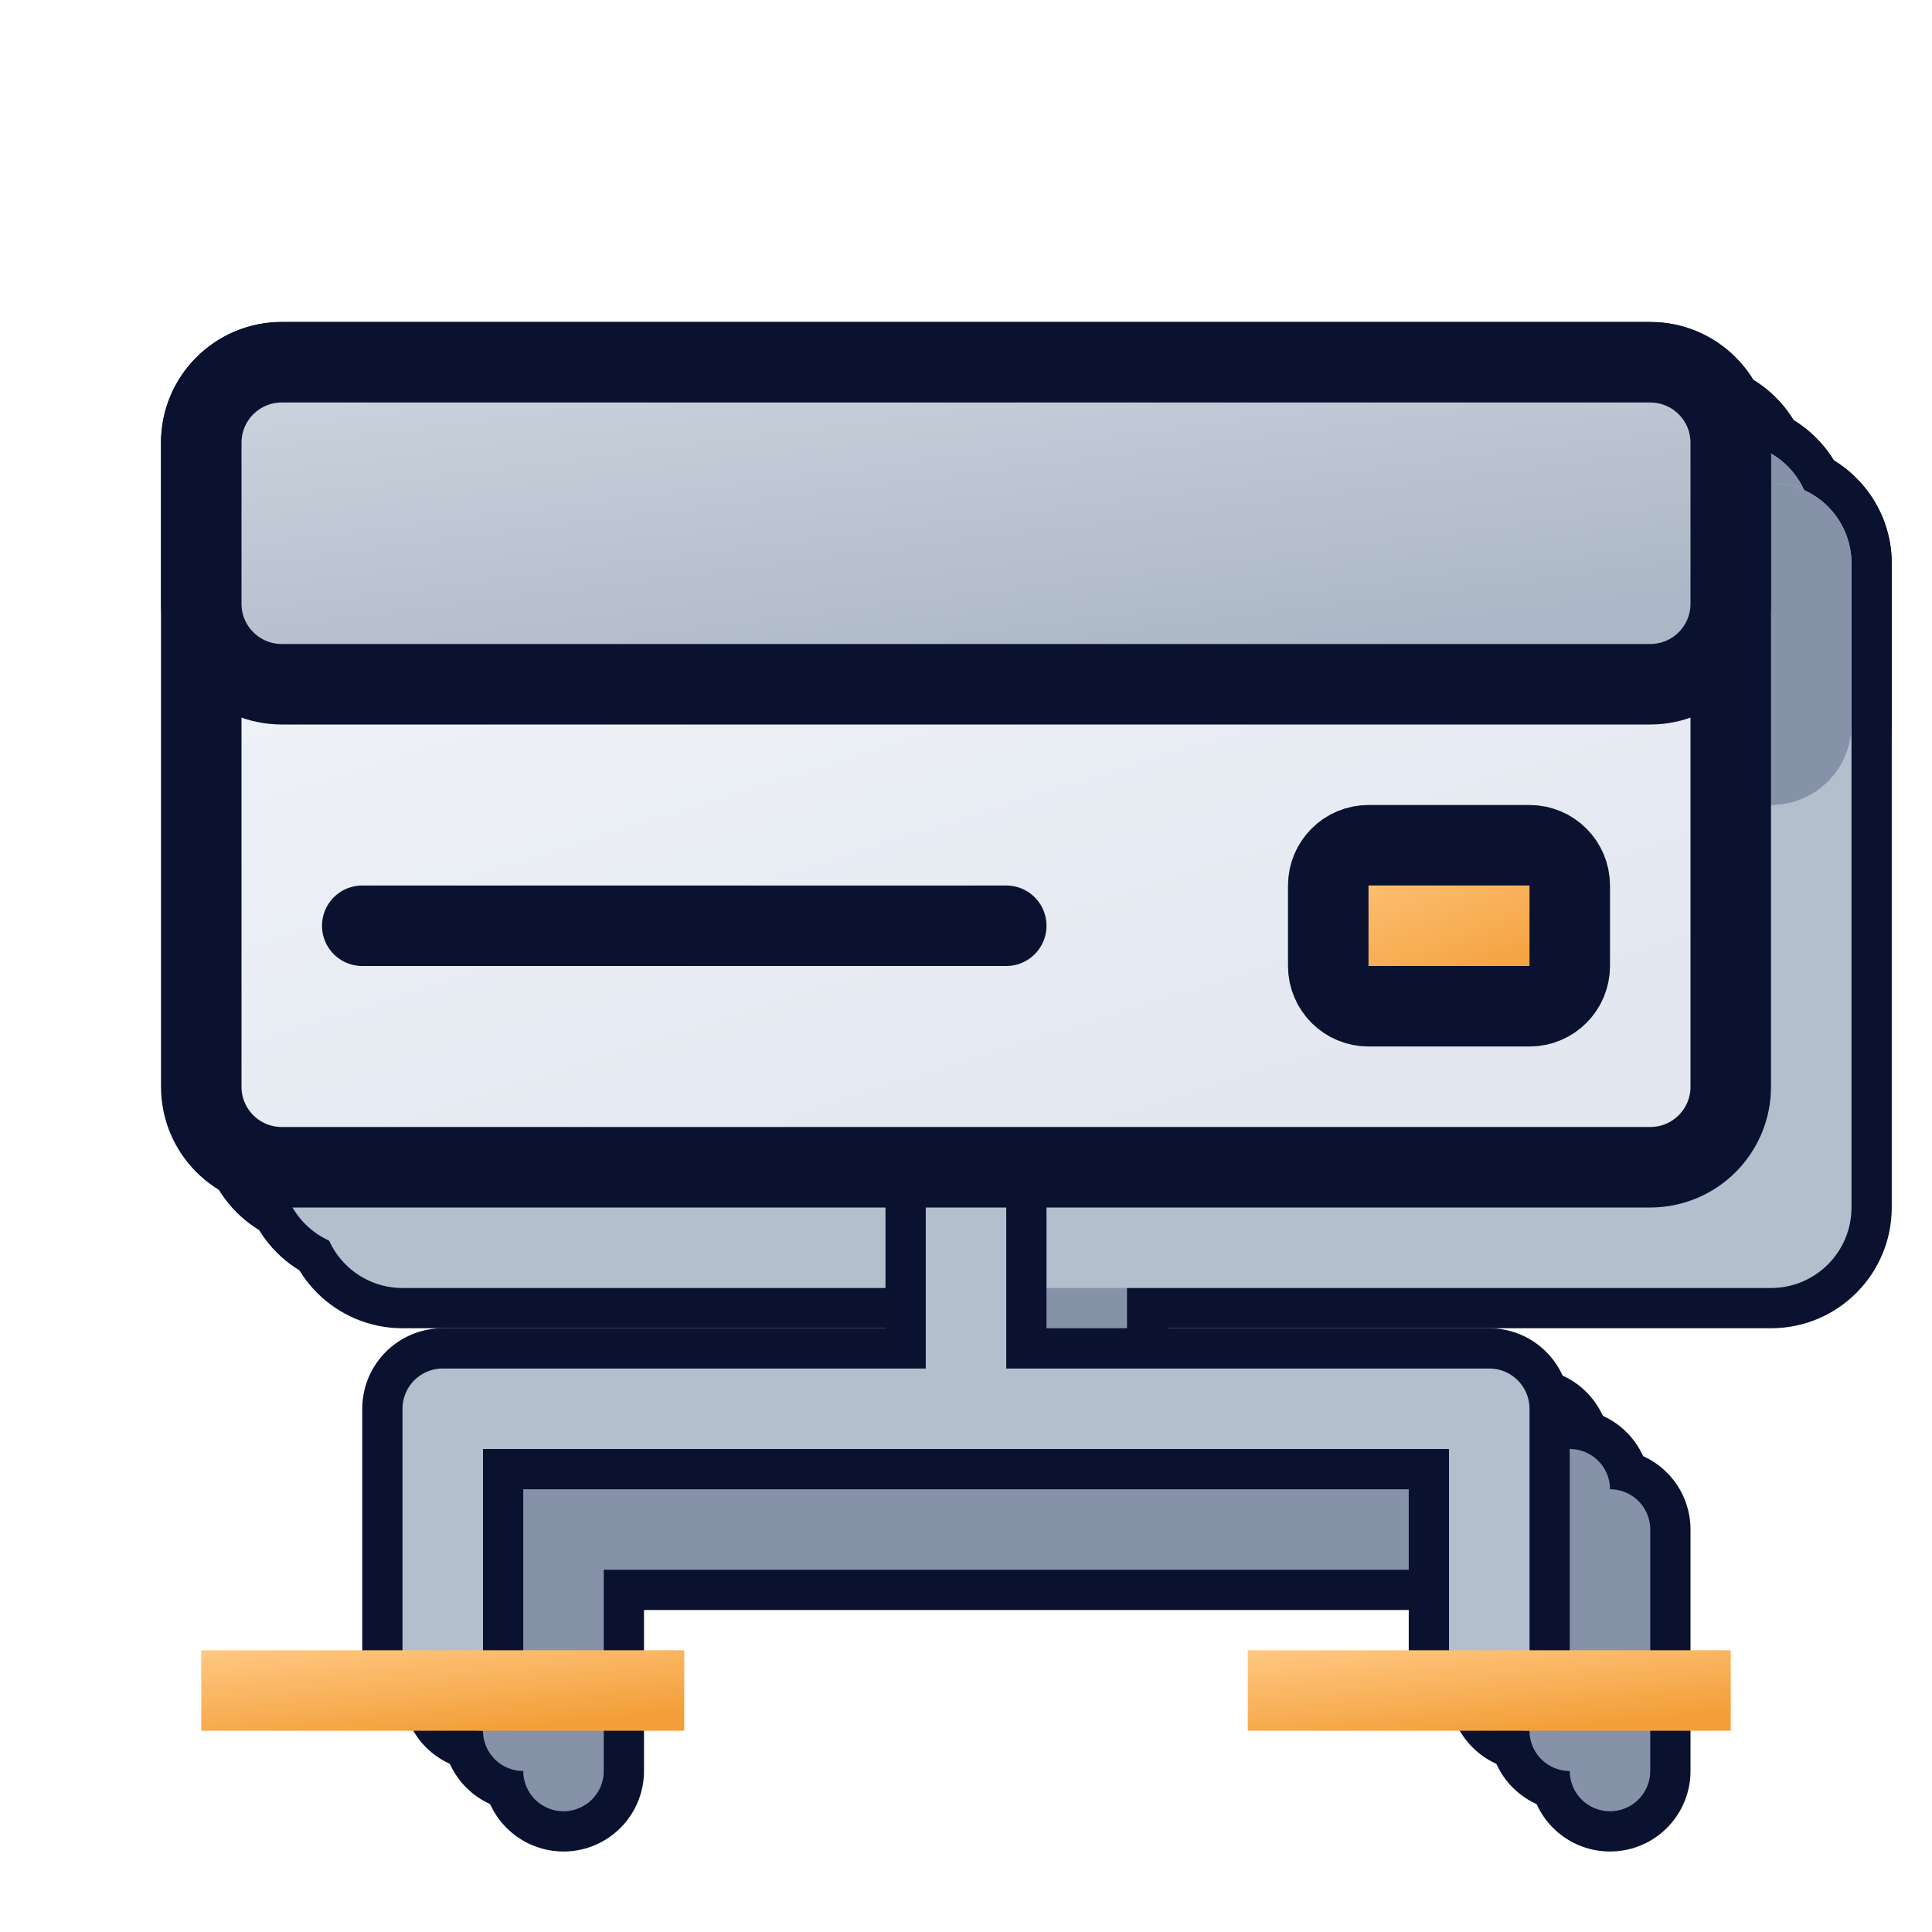
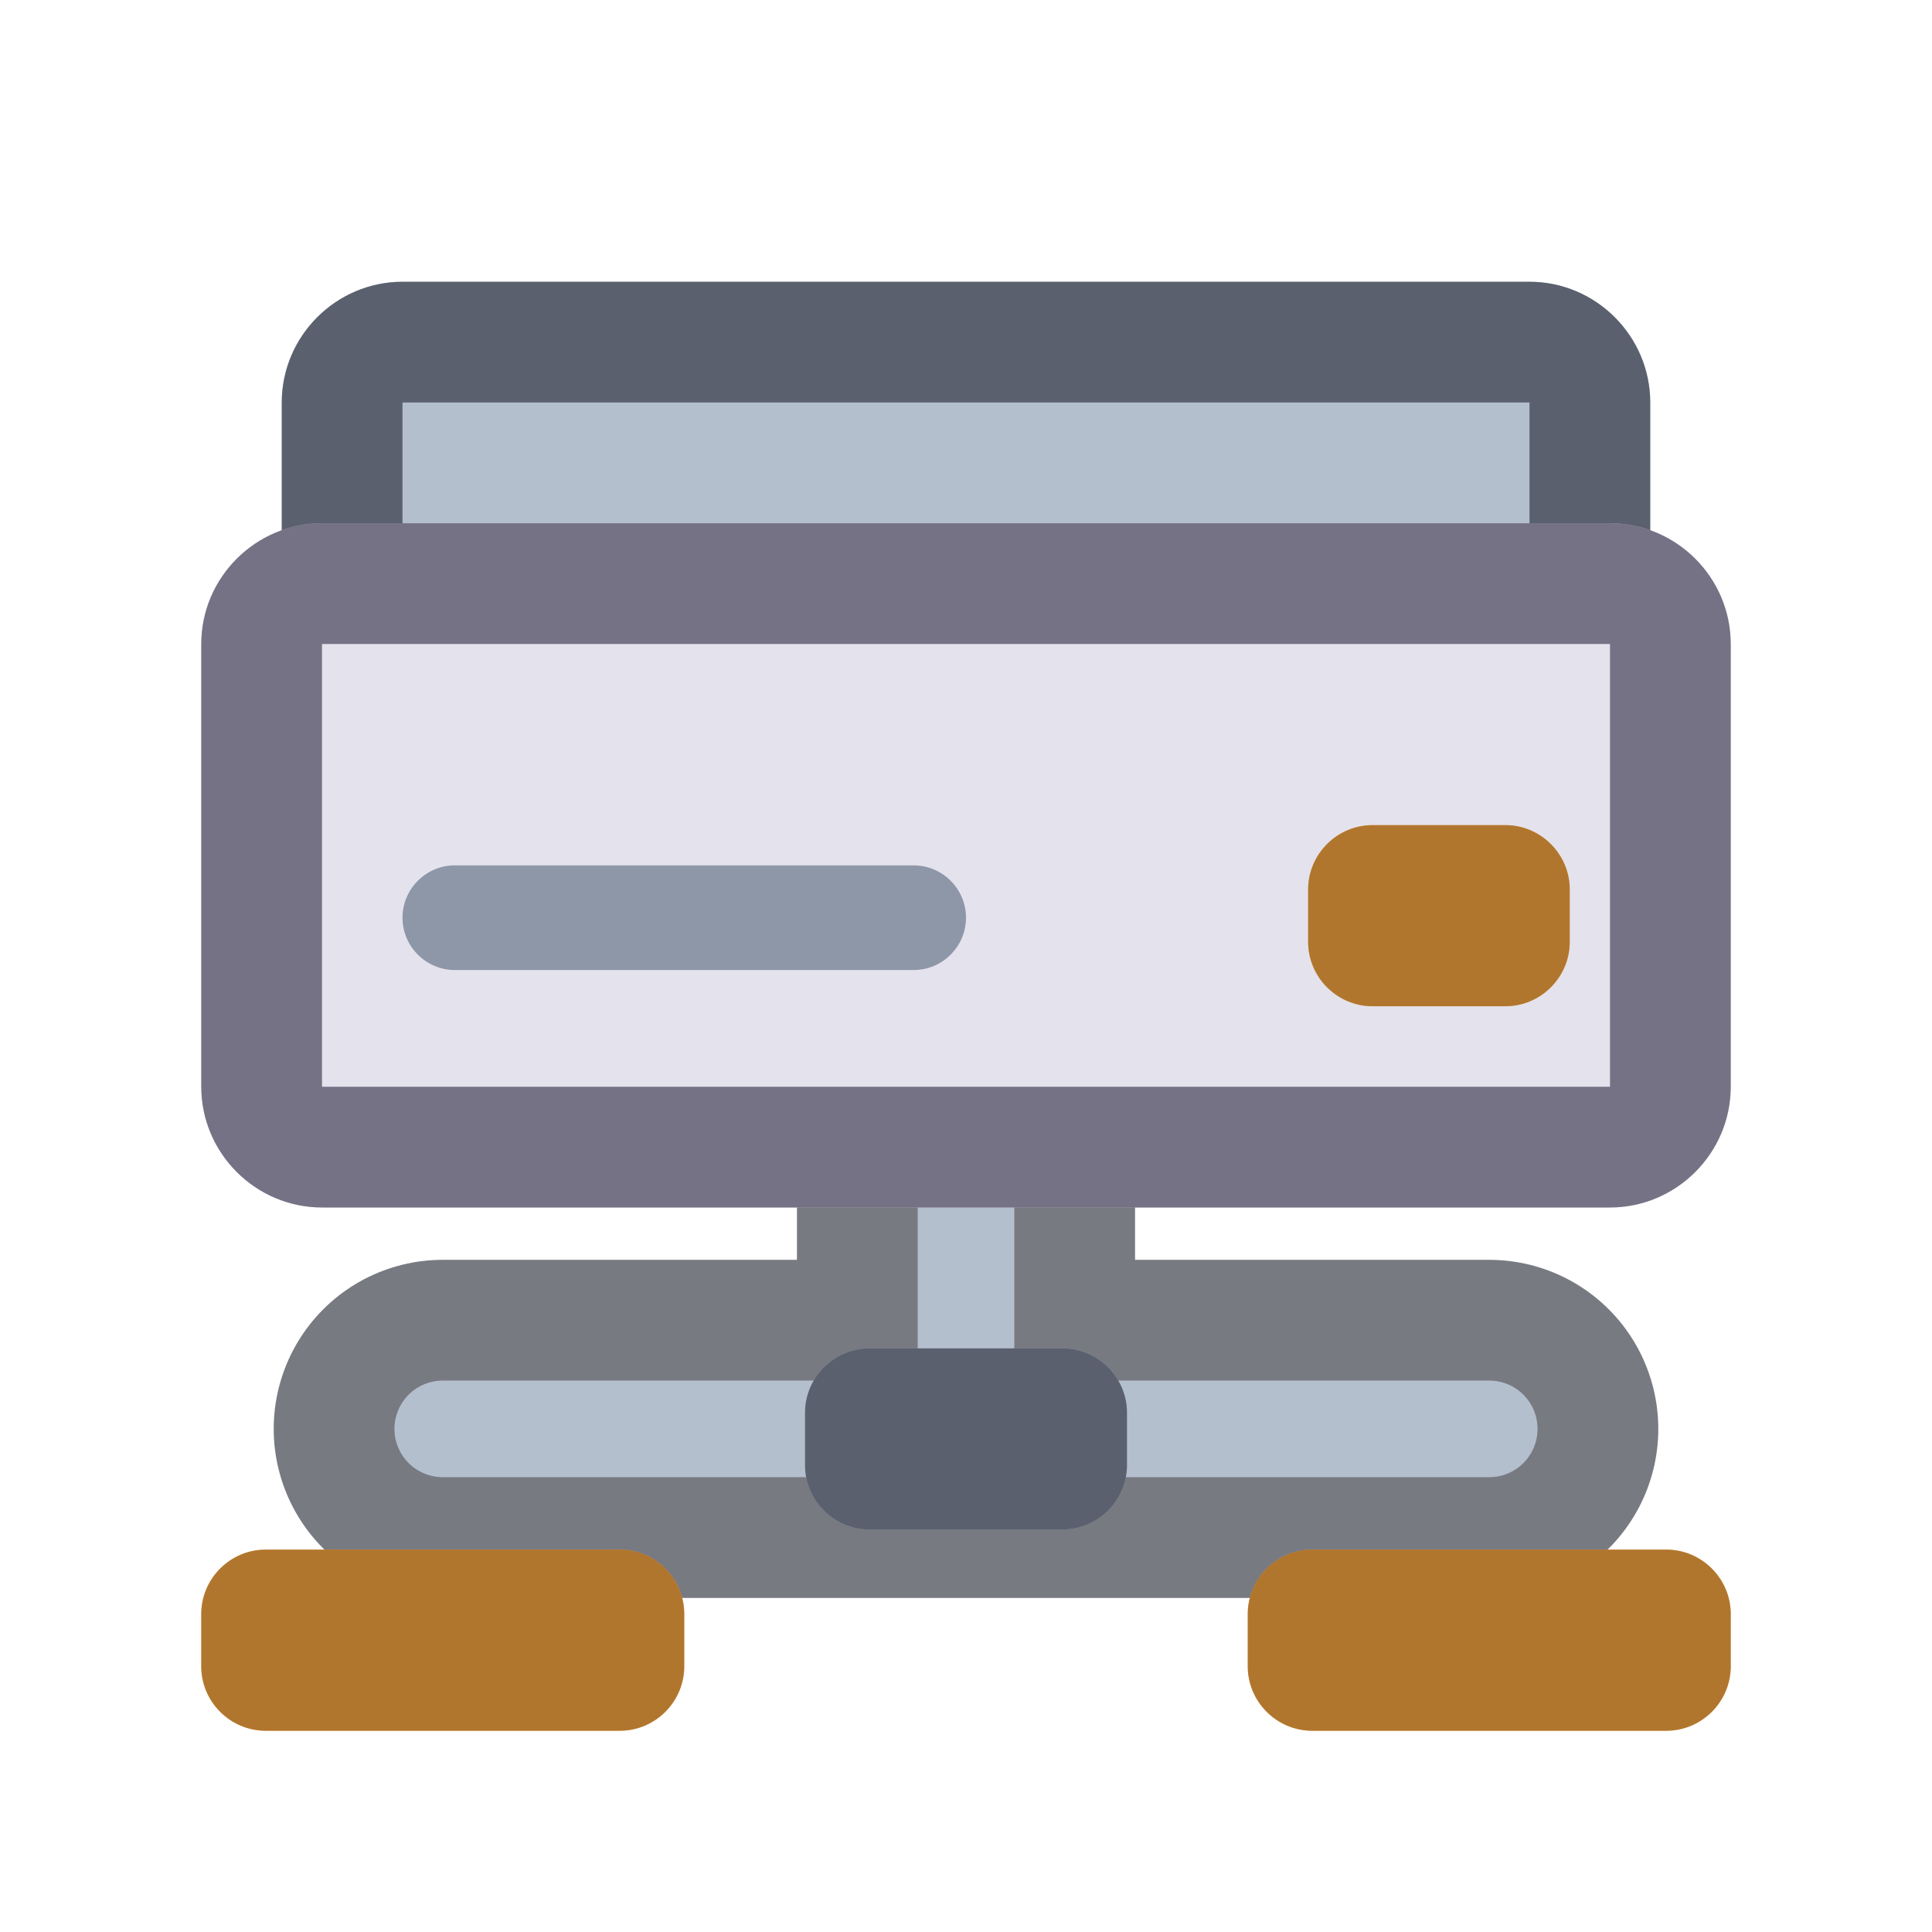
- <svg xmlns="http://www.w3.org/2000/svg" viewBox="0 0 48 48" width="48" height="48" stroke-linejoin="round" stroke-linecap="round">
+ <svg xmlns="http://www.w3.org/2000/svg" viewBox="0 0 48 48" width="48" height="48">
  <defs>
-     <linearGradient id="dusk" x1="0" y1="0" x2="0" y2="1">
-       <stop offset="0" stop-color="#1f2554" />
-       <stop offset="1" stop-color="#7a4562" />
-     </linearGradient>
-     <linearGradient id="geef1f8" x1="0" y1="0" x2="0.6" y2="1">
-       <stop offset="0" stop-color="#f4f6fa" />
-       <stop offset="1" stop-color="#e2e7f0" />
-     </linearGradient>
-     <linearGradient id="gb4bfce" x1="0" y1="0" x2="0.6" y2="1">
-       <stop offset="0" stop-color="#ced5df" />
-       <stop offset="1" stop-color="#abb6c6" />
-     </linearGradient>
-     <linearGradient id="gffd08e" x1="0" y1="0" x2="0.6" y2="1">
-       <stop offset="0" stop-color="#ffe0b6" />
-       <stop offset="1" stop-color="#f9c680" />
-     </linearGradient>
-     <linearGradient id="gffaa40" x1="0" y1="0" x2="0.6" y2="1">
-       <stop offset="0" stop-color="#ffc883" />
-       <stop offset="1" stop-color="#f39f39" />
-     </linearGradient>
-     <linearGradient id="gffe7c4" x1="0" y1="0" x2="0.6" y2="1">
-       <stop offset="0" stop-color="#ffefd9" />
-       <stop offset="1" stop-color="#fadfb8" />
-     </linearGradient>
-     <linearGradient id="g42396c" x1="0" y1="0" x2="0.6" y2="1">
-       <stop offset="0" stop-color="#847e9f" />
-       <stop offset="1" stop-color="#3d3566" />
-     </linearGradient>
-     <linearGradient id="g4a4580" x1="0" y1="0" x2="0.6" y2="1">
-       <stop offset="0" stop-color="#8986ac" />
-       <stop offset="1" stop-color="#454079" />
-     </linearGradient>
-     <linearGradient id="gf43f5e" x1="0" y1="0" x2="0.6" y2="1">
-       <stop offset="0" stop-color="#f88296" />
-       <stop offset="1" stop-color="#e53a58" />
-     </linearGradient>
-     <filter id="soft" x="-30%" y="-300%" width="160%" height="700%">
-       <feGaussianBlur stdDeviation="1" />
-     </filter>
-     <g id="netdrive-16-xi">
-       <path d="M24 29 V35 M11 35 H37 M11 35 V41 M37 35 V41" fill="none" stroke="#0a1230" stroke-width="4" />
-       <path d="M24 29 V35 M11 35 H37 M11 35 V41 M37 35 V41" fill="none" stroke="#0a1230" stroke-width="2" />
-       <rect x="5" y="9" width="38" height="20" rx="2" fill="#0a1230" stroke="#0a1230" stroke-width="2" />
-       <rect x="5" y="9" width="38" height="8" rx="2" fill="#0a1230" stroke="#0a1230" stroke-width="2" />
-       <path d="M9 23 H25" fill="none" stroke="#0a1230" stroke-width="2" />
-       <rect x="33" y="21" width="6" height="4" rx="1" fill="#0a1230" stroke="#0a1230" stroke-width="2" />
-     </g>
-     <g id="netdrive-16-xs">
-       <path d="M24 29 V35 M11 35 H37 M11 35 V41 M37 35 V41" fill="none" stroke="#8692a8" stroke-width="2" />
-       <rect x="5" y="9" width="38" height="20" rx="2" fill="#b4bfce" />
-       <rect x="5" y="9" width="38" height="8" rx="2" fill="#8692a8" />
-       <rect x="33" y="21" width="6" height="4" rx="1" fill="#c4741c" />
-     </g>
+     <clipPath id="e-netdrive-16-c1">
+       <path d="M7 10 C7 8.35 8.35 7 10 7 L38 7 C39.65 7 41 8.35 41 10 L41 17 C41 18.65 39.65 20 38 20 L10 20 C8.35 20 7 18.65 7 17 Z" clip-rule="evenodd" />
+     </clipPath>
+     <clipPath id="e-netdrive-16-c2">
+       <path d="M5 16 C5 14.35 6.35 13 8 13 L40 13 C41.65 13 43 14.35 43 16 L43 27 C43 28.65 41.65 30 40 30 L8 30 C6.35 30 5 28.65 5 27 Z" clip-rule="evenodd" />
+     </clipPath>
+     <clipPath id="e-netdrive-16-c3">
+       <path d="M32.5 22.1 C32.5 21.22 33.22 20.5 34.1 20.5 L37.4 20.5 C38.28 20.5 39 21.22 39 22.1 L39 23.4 C39 24.28 38.28 25 37.4 25 L34.1 25 C33.22 25 32.5 24.28 32.5 23.4 Z" clip-rule="evenodd" />
+     </clipPath>
+     <clipPath id="e-netdrive-16-c4">
+       <path d="M5 40.1 C5 39.22 5.72 38.5 6.6 38.5 L15.4 38.5 C16.28 38.5 17 39.22 17 40.1 L17 41.4 C17 42.28 16.28 43 15.4 43 L6.6 43 C5.72 43 5 42.28 5 41.4 Z" clip-rule="evenodd" />
+     </clipPath>
+     <clipPath id="e-netdrive-16-c5">
+       <path d="M31 40.1 C31 39.22 31.72 38.5 32.6 38.5 L41.4 38.5 C42.28 38.5 43 39.22 43 40.1 L43 41.4 C43 42.28 42.28 43 41.4 43 L32.6 43 C31.72 43 31 42.28 31 41.4 Z" clip-rule="evenodd" />
+     </clipPath>
+     <clipPath id="e-netdrive-16-c6">
+       <path d="M20 35.1 C20 34.22 20.72 33.5 21.6 33.5 L26.4 33.5 C27.28 33.5 28 34.22 28 35.1 L28 36.4 C28 37.28 27.28 38 26.4 38 L21.6 38 C20.72 38 20 37.28 20 36.4 Z" clip-rule="evenodd" />
+     </clipPath>
  </defs>
-   <use href="#netdrive-16-xi" transform="translate(1 1)" />
-   <use href="#netdrive-16-xi" transform="translate(2 2)" />
-   <use href="#netdrive-16-xi" transform="translate(3 3)" />
-   <use href="#netdrive-16-xs" transform="translate(1 1)" />
-   <use href="#netdrive-16-xs" transform="translate(2 2)" />
-   <use href="#netdrive-16-xs" transform="translate(3 3)" />
-   <path d="M24 29 V35 M11 35 H37 M11 35 V41 M37 35 V41" fill="none" stroke="#0a1230" stroke-width="4" />
-   <path d="M24 29 V35 M11 35 H37 M11 35 V41 M37 35 V41" fill="none" stroke="#b4bfce" stroke-width="2" />
-   <rect x="5" y="9" width="38" height="20" rx="2" fill="url(#geef1f8)" stroke="#0a1230" stroke-width="2" />
-   <rect x="5" y="9" width="38" height="8" rx="2" fill="url(#gb4bfce)" stroke="#0a1230" stroke-width="2" />
-   <path d="M9 23 H25" fill="none" stroke="#0a1230" stroke-width="2" />
-   <rect x="33" y="21" width="6" height="4" rx="1" fill="url(#gffaa40)" stroke="#0a1230" stroke-width="2" />
-   <rect x="5" y="41" width="12" height="2" rx="0" fill="url(#gffaa40)" />
-   <rect x="31" y="41" width="12" height="2" rx="0" fill="url(#gffaa40)" />
+   <path d="M24 30 V35.5 M11 35.5 H37" fill="none" stroke="#1f2230" stroke-opacity="0.6" stroke-width="8.4" stroke-linecap="round" stroke-linejoin="round" />
+   <path d="M24 30 V35.5 M11 35.5 H37" fill="none" stroke="#b4bfce" stroke-width="2.4" stroke-linecap="round" stroke-linejoin="round" />
+   <path d="M7 10 C7 8.35 8.35 7 10 7 L38 7 C39.65 7 41 8.35 41 10 L41 17 C41 18.65 39.65 20 38 20 L10 20 C8.35 20 7 18.65 7 17 Z" fill="#b4bfce" fill-rule="evenodd" />
+   <g clip-path="url(#e-netdrive-16-c1)">
+     <path d="M7 10 C7 8.35 8.35 7 10 7 L38 7 C39.65 7 41 8.35 41 10 L41 17 C41 18.65 39.65 20 38 20 L10 20 C8.35 20 7 18.65 7 17 Z" fill="none" stroke="#1f2230" stroke-width="6" stroke-opacity="0.6" />
+   </g>
+   <path d="M5 16 C5 14.35 6.35 13 8 13 L40 13 C41.65 13 43 14.35 43 16 L43 27 C43 28.65 41.65 30 40 30 L8 30 C6.35 30 5 28.65 5 27 Z" fill="#e4e2ec" fill-rule="evenodd" />
+   <g clip-path="url(#e-netdrive-16-c2)">
+     <path d="M5 16 C5 14.35 6.35 13 8 13 L40 13 C41.65 13 43 14.35 43 16 L43 27 C43 28.65 41.65 30 40 30 L8 30 C6.35 30 5 28.65 5 27 Z" fill="none" stroke="#2a2840" stroke-width="6" stroke-opacity="0.6" />
+   </g>
+   <path d="M10 22.8 C10 22.085 10.585 21.5 11.3 21.5 L22.7 21.5 C23.415 21.5 24 22.085 24 22.8 L24 22.8 C24 23.515 23.415 24.1 22.7 24.1 L11.3 24.1 C10.585 24.1 10 23.515 10 22.8 Z" fill="#8d97a8" fill-rule="evenodd" />
+   <path d="M32.5 22.1 C32.5 21.22 33.22 20.5 34.1 20.5 L37.4 20.5 C38.28 20.5 39 21.22 39 22.1 L39 23.4 C39 24.28 38.28 25 37.4 25 L34.1 25 C33.22 25 32.5 24.28 32.5 23.4 Z" fill="#ffaa40" fill-rule="evenodd" />
+   <g clip-path="url(#e-netdrive-16-c3)">
+     <path d="M32.5 22.1 C32.5 21.22 33.22 20.5 34.1 20.5 L37.4 20.5 C38.28 20.5 39 21.22 39 22.1 L39 23.4 C39 24.28 38.28 25 37.4 25 L34.1 25 C33.22 25 32.5 24.28 32.5 23.4 Z" fill="none" stroke="#7d5422" stroke-width="6" stroke-opacity="0.6" />
+   </g>
+   <path d="M5 40.1 C5 39.22 5.72 38.5 6.6 38.5 L15.4 38.5 C16.28 38.5 17 39.22 17 40.1 L17 41.4 C17 42.28 16.28 43 15.4 43 L6.6 43 C5.72 43 5 42.28 5 41.4 Z" fill="#ffaa40" fill-rule="evenodd" />
+   <g clip-path="url(#e-netdrive-16-c4)">
+     <path d="M5 40.1 C5 39.22 5.72 38.5 6.6 38.5 L15.4 38.5 C16.28 38.5 17 39.22 17 40.1 L17 41.4 C17 42.28 16.28 43 15.4 43 L6.6 43 C5.72 43 5 42.28 5 41.4 Z" fill="none" stroke="#7d5422" stroke-width="6" stroke-opacity="0.6" />
+   </g>
+   <path d="M31 40.1 C31 39.22 31.72 38.5 32.6 38.5 L41.4 38.5 C42.28 38.5 43 39.22 43 40.1 L43 41.4 C43 42.28 42.28 43 41.4 43 L32.6 43 C31.72 43 31 42.28 31 41.4 Z" fill="#ffaa40" fill-rule="evenodd" />
+   <g clip-path="url(#e-netdrive-16-c5)">
+     <path d="M31 40.1 C31 39.22 31.72 38.5 32.6 38.5 L41.4 38.5 C42.28 38.5 43 39.22 43 40.1 L43 41.4 C43 42.28 42.28 43 41.4 43 L32.6 43 C31.72 43 31 42.28 31 41.4 Z" fill="none" stroke="#7d5422" stroke-width="6" stroke-opacity="0.6" />
+   </g>
+   <path d="M20 35.1 C20 34.22 20.72 33.5 21.6 33.5 L26.4 33.5 C27.28 33.5 28 34.22 28 35.1 L28 36.4 C28 37.28 27.28 38 26.4 38 L21.6 38 C20.72 38 20 37.28 20 36.4 Z" fill="#b4bfce" fill-rule="evenodd" />
+   <g clip-path="url(#e-netdrive-16-c6)">
+     <path d="M20 35.1 C20 34.22 20.72 33.5 21.6 33.5 L26.4 33.5 C27.28 33.5 28 34.22 28 35.1 L28 36.4 C28 37.28 27.28 38 26.4 38 L21.6 38 C20.72 38 20 37.28 20 36.4 Z" fill="none" stroke="#1f2230" stroke-width="6" stroke-opacity="0.6" />
+   </g>
</svg>
